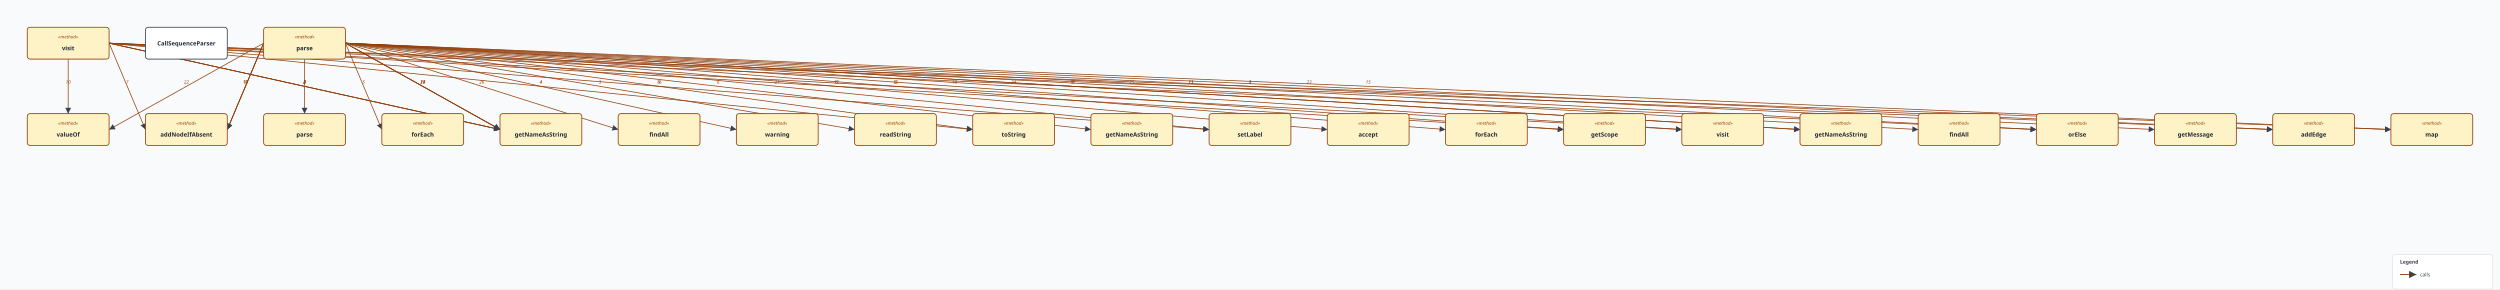
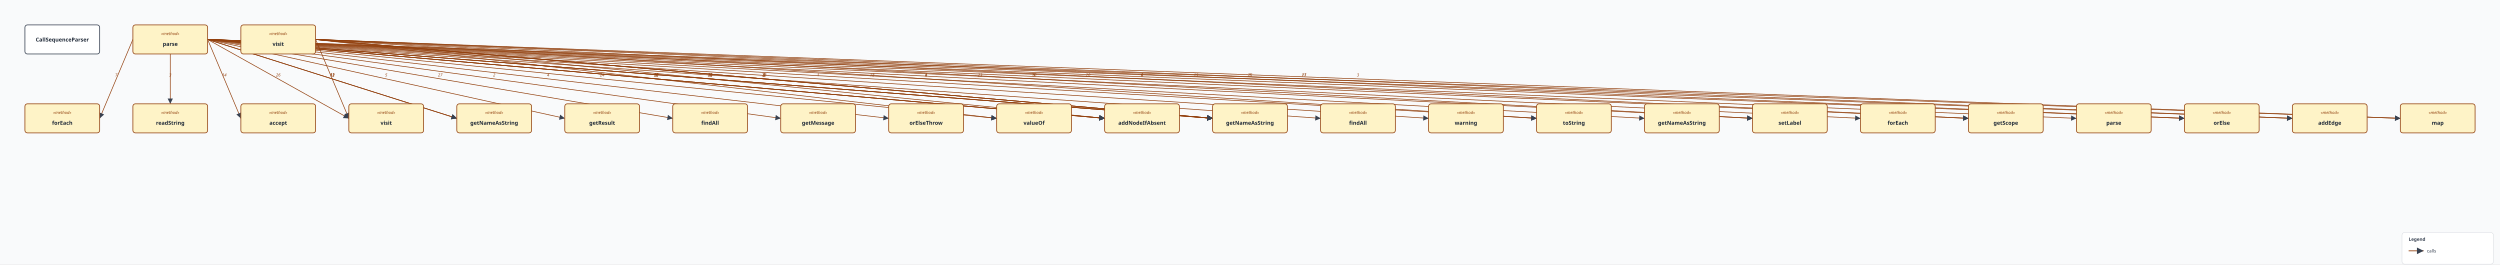
- <svg xmlns="http://www.w3.org/2000/svg" width="5500" height="636" viewBox="0 0 5500 636">
+ <svg xmlns="http://www.w3.org/2000/svg" width="6020" height="636" viewBox="0 0 6020 636">
  <defs>
    <style>
svg { font-family: sans-serif; }
</style>
    <marker id="hollowTriangle" markerWidth="12" markerHeight="12" refX="10" refY="5" orient="auto">
      <path d="M0,0 L10,5 L0,10 Z" fill="#ffffff" stroke="#374151" stroke-width="1" />
    </marker>
    <marker id="filledArrow" markerWidth="10" markerHeight="8" refX="8" refY="4" orient="auto">
      <path d="M0,0 L8,4 L0,8 Z" fill="#374151" />
    </marker>
    <marker id="openArrow" markerWidth="10" markerHeight="8" refX="8" refY="4" orient="auto">
      <path d="M0,0 L8,4 L0,8" fill="none" stroke="#6b7280" stroke-width="1.2" />
    </marker>
    <marker id="exceptionArrow" markerWidth="10" markerHeight="8" refX="8" refY="4" orient="auto">
      <path d="M0,0 L8,4 L0,8 Z" fill="#dc2626" />
    </marker>
  </defs>
-   <rect width="5500" height="636" fill="#f9fafb" />
-   <line x1="760.0" y1="95.0" x2="1620.0" y2="285.0" stroke="#92400e" stroke-width="1.6" marker-end="url(#filledArrow)" />
-   <text x="1190.0" y="184.0" text-anchor="middle" font-family="sans-serif" font-size="10" fill="#92400e" font-style="italic">1</text>
+   <rect width="6020" height="636" fill="#f9fafb" />
+   <line x1="500.0" y1="95.0" x2="3440.0" y2="285.0" stroke="#92400e" stroke-width="1.6" marker-end="url(#filledArrow)" />
+   <text x="1970.0" y="184.0" text-anchor="middle" font-family="sans-serif" font-size="10" fill="#92400e" font-style="italic">1</text>
+   <line x1="500.0" y1="95.0" x2="1880.0" y2="285.0" stroke="#92400e" stroke-width="1.6" marker-end="url(#filledArrow)" />
+   <text x="1190.0" y="184.0" text-anchor="middle" font-family="sans-serif" font-size="10" fill="#92400e" font-style="italic">2</text>
+   <line x1="410.0" y1="130.0" x2="410.0" y2="250.0" stroke="#92400e" stroke-width="1.6" marker-end="url(#filledArrow)" />
+   <text x="410.0" y="184.0" text-anchor="middle" font-family="sans-serif" font-size="10" fill="#92400e" font-style="italic">3</text>
+   <line x1="500.0" y1="95.0" x2="2140.0" y2="285.0" stroke="#92400e" stroke-width="1.6" marker-end="url(#filledArrow)" />
+   <text x="1320.0" y="184.0" text-anchor="middle" font-family="sans-serif" font-size="10" fill="#92400e" font-style="italic">4</text>
+   <line x1="500.0" y1="95.0" x2="1360.0" y2="285.0" stroke="#92400e" stroke-width="1.6" marker-end="url(#filledArrow)" />
+   <text x="930.0" y="184.0" text-anchor="middle" font-family="sans-serif" font-size="10" fill="#92400e" font-style="italic">5</text>
+   <line x1="500.0" y1="95.0" x2="5000.0" y2="285.0" stroke="#92400e" stroke-width="1.6" marker-end="url(#filledArrow)" />
+   <text x="2750.0" y="184.0" text-anchor="middle" font-family="sans-serif" font-size="10" fill="#92400e" font-style="italic">6</text>
+   <line x1="320.0" y1="95.0" x2="240.0" y2="285.0" stroke="#92400e" stroke-width="1.6" marker-end="url(#filledArrow)" />
+   <text x="280.0" y="184.0" text-anchor="middle" font-family="sans-serif" font-size="10" fill="#92400e" font-style="italic">7</text>
+   <line x1="500.0" y1="95.0" x2="3960.0" y2="285.0" stroke="#92400e" stroke-width="1.6" marker-end="url(#filledArrow)" />
+   <text x="2230.0" y="184.0" text-anchor="middle" font-family="sans-serif" font-size="10" fill="#92400e" font-style="italic">8</text>
+   <line x1="500.0" y1="95.0" x2="2660.0" y2="285.0" stroke="#92400e" stroke-width="1.6" marker-end="url(#filledArrow)" />
+   <text x="1580.0" y="184.0" text-anchor="middle" font-family="sans-serif" font-size="10" fill="#92400e" font-style="italic">9</text>
+   <line x1="500.0" y1="95.0" x2="4480.0" y2="285.0" stroke="#92400e" stroke-width="1.6" marker-end="url(#filledArrow)" />
+   <text x="2490.0" y="184.0" text-anchor="middle" font-family="sans-serif" font-size="10" fill="#92400e" font-style="italic">10</text>
+   <line x1="500.0" y1="95.0" x2="1100.0" y2="285.0" stroke="#92400e" stroke-width="1.6" marker-end="url(#filledArrow)" />
+   <text x="800.0" y="184.0" text-anchor="middle" font-family="sans-serif" font-size="10" fill="#92400e" font-style="italic">11</text>
+   <line x1="500.0" y1="95.0" x2="2660.0" y2="285.0" stroke="#92400e" stroke-width="1.6" marker-end="url(#filledArrow)" />
+   <text x="1580.0" y="184.0" text-anchor="middle" font-family="sans-serif" font-size="10" fill="#92400e" font-style="italic">12</text>
+   <line x1="500.0" y1="95.0" x2="1100.0" y2="285.0" stroke="#92400e" stroke-width="1.6" marker-end="url(#filledArrow)" />
+   <text x="800.0" y="184.0" text-anchor="middle" font-family="sans-serif" font-size="10" fill="#92400e" font-style="italic">13</text>
+   <line x1="500.0" y1="95.0" x2="580.0" y2="285.0" stroke="#92400e" stroke-width="1.6" marker-end="url(#filledArrow)" />
+   <text x="540.0" y="184.0" text-anchor="middle" font-family="sans-serif" font-size="10" fill="#92400e" font-style="italic">14</text>
+   <line x1="500.0" y1="95.0" x2="5260.0" y2="285.0" stroke="#92400e" stroke-width="1.6" marker-end="url(#filledArrow)" />
+   <text x="2880.0" y="184.0" text-anchor="middle" font-family="sans-serif" font-size="10" fill="#92400e" font-style="italic">15</text>
+   <line x1="500.0" y1="95.0" x2="2920.0" y2="285.0" stroke="#92400e" stroke-width="1.6" marker-end="url(#filledArrow)" />
+   <text x="1710.0" y="184.0" text-anchor="middle" font-family="sans-serif" font-size="10" fill="#92400e" font-style="italic">16</text>
+   <line x1="500.0" y1="95.0" x2="5780.0" y2="285.0" stroke="#92400e" stroke-width="1.6" marker-end="url(#filledArrow)" />
+   <text x="3140.0" y="184.0" text-anchor="middle" font-family="sans-serif" font-size="10" fill="#92400e" font-style="italic">17</text>
+   <line x1="500.0" y1="95.0" x2="3700.0" y2="285.0" stroke="#92400e" stroke-width="1.6" marker-end="url(#filledArrow)" />
+   <text x="2100.0" y="184.0" text-anchor="middle" font-family="sans-serif" font-size="10" fill="#92400e" font-style="italic">18</text>
+   <line x1="500.0" y1="95.0" x2="2920.0" y2="285.0" stroke="#92400e" stroke-width="1.6" marker-end="url(#filledArrow)" />
+   <text x="1710.0" y="184.0" text-anchor="middle" font-family="sans-serif" font-size="10" fill="#92400e" font-style="italic">19</text>
+   <line x1="500.0" y1="95.0" x2="4740.0" y2="285.0" stroke="#92400e" stroke-width="1.6" marker-end="url(#filledArrow)" />
+   <text x="2620.0" y="184.0" text-anchor="middle" font-family="sans-serif" font-size="10" fill="#92400e" font-style="italic">20</text>
+   <line x1="500.0" y1="95.0" x2="2660.0" y2="285.0" stroke="#92400e" stroke-width="1.6" marker-end="url(#filledArrow)" />
+   <text x="1580.0" y="184.0" text-anchor="middle" font-family="sans-serif" font-size="10" fill="#92400e" font-style="italic">21</text>
+   <line x1="500.0" y1="95.0" x2="2920.0" y2="285.0" stroke="#92400e" stroke-width="1.6" marker-end="url(#filledArrow)" />
+   <text x="1710.0" y="184.0" text-anchor="middle" font-family="sans-serif" font-size="10" fill="#92400e" font-style="italic">22</text>
+   <line x1="500.0" y1="95.0" x2="4220.0" y2="285.0" stroke="#92400e" stroke-width="1.6" marker-end="url(#filledArrow)" />
+   <text x="2360.0" y="184.0" text-anchor="middle" font-family="sans-serif" font-size="10" fill="#92400e" font-style="italic">23</text>
+   <line x1="500.0" y1="95.0" x2="2400.0" y2="285.0" stroke="#92400e" stroke-width="1.6" marker-end="url(#filledArrow)" />
+   <text x="1450.0" y="184.0" text-anchor="middle" font-family="sans-serif" font-size="10" fill="#92400e" font-style="italic">24</text>
+   <line x1="500.0" y1="95.0" x2="5520.0" y2="285.0" stroke="#92400e" stroke-width="1.6" marker-end="url(#filledArrow)" />
+   <text x="3010.0" y="184.0" text-anchor="middle" font-family="sans-serif" font-size="10" fill="#92400e" font-style="italic">25</text>
+   <line x1="500.0" y1="95.0" x2="840.0" y2="285.0" stroke="#92400e" stroke-width="1.6" marker-end="url(#filledArrow)" />
+   <text x="670.0" y="184.0" text-anchor="middle" font-family="sans-serif" font-size="10" fill="#92400e" font-style="italic">26</text>
+   <line x1="500.0" y1="95.0" x2="1620.0" y2="285.0" stroke="#92400e" stroke-width="1.6" marker-end="url(#filledArrow)" />
+   <text x="1060.0" y="184.0" text-anchor="middle" font-family="sans-serif" font-size="10" fill="#92400e" font-style="italic">27</text>
+   <line x1="500.0" y1="95.0" x2="3180.0" y2="285.0" stroke="#92400e" stroke-width="1.6" marker-end="url(#filledArrow)" />
+   <text x="1840.0" y="184.0" text-anchor="middle" font-family="sans-serif" font-size="10" fill="#92400e" font-style="italic">28</text>
+   <line x1="760.0" y1="95.0" x2="5260.0" y2="285.0" stroke="#92400e" stroke-width="1.6" marker-end="url(#filledArrow)" />
+   <text x="3010.0" y="184.0" text-anchor="middle" font-family="sans-serif" font-size="10" fill="#92400e" font-style="italic">1</text>
+   <line x1="760.0" y1="95.0" x2="2920.0" y2="285.0" stroke="#92400e" stroke-width="1.6" marker-end="url(#filledArrow)" />
+   <text x="1840.0" y="184.0" text-anchor="middle" font-family="sans-serif" font-size="10" fill="#92400e" font-style="italic">2</text>
+   <line x1="760.0" y1="95.0" x2="5780.0" y2="285.0" stroke="#92400e" stroke-width="1.6" marker-end="url(#filledArrow)" />
+   <text x="3270.0" y="184.0" text-anchor="middle" font-family="sans-serif" font-size="10" fill="#92400e" font-style="italic">3</text>
+   <line x1="760.0" y1="95.0" x2="3700.0" y2="285.0" stroke="#92400e" stroke-width="1.6" marker-end="url(#filledArrow)" />
+   <text x="2230.0" y="184.0" text-anchor="middle" font-family="sans-serif" font-size="10" fill="#92400e" font-style="italic">4</text>
+   <line x1="760.0" y1="95.0" x2="2920.0" y2="285.0" stroke="#92400e" stroke-width="1.6" marker-end="url(#filledArrow)" />
+   <text x="1840.0" y="184.0" text-anchor="middle" font-family="sans-serif" font-size="10" fill="#92400e" font-style="italic">5</text>
  <line x1="760.0" y1="95.0" x2="4740.0" y2="285.0" stroke="#92400e" stroke-width="1.6" marker-end="url(#filledArrow)" />
-   <text x="2750.0" y="184.0" text-anchor="middle" font-family="sans-serif" font-size="10" fill="#92400e" font-style="italic">2</text>
-   <line x1="760.0" y1="95.0" x2="1880.0" y2="285.0" stroke="#92400e" stroke-width="1.6" marker-end="url(#filledArrow)" />
-   <text x="1320.0" y="184.0" text-anchor="middle" font-family="sans-serif" font-size="10" fill="#92400e" font-style="italic">3</text>
-   <line x1="670.0" y1="130.0" x2="670.0" y2="250.0" stroke="#92400e" stroke-width="1.6" marker-end="url(#filledArrow)" />
-   <text x="670.0" y="184.0" text-anchor="middle" font-family="sans-serif" font-size="10" fill="#92400e" font-style="italic">4</text>
+   <text x="2750.0" y="184.0" text-anchor="middle" font-family="sans-serif" font-size="10" fill="#92400e" font-style="italic">6</text>
+   <line x1="760.0" y1="95.0" x2="2660.0" y2="285.0" stroke="#92400e" stroke-width="1.6" marker-end="url(#filledArrow)" />
+   <text x="1710.0" y="184.0" text-anchor="middle" font-family="sans-serif" font-size="10" fill="#92400e" font-style="italic">7</text>
+   <line x1="760.0" y1="95.0" x2="2920.0" y2="285.0" stroke="#92400e" stroke-width="1.6" marker-end="url(#filledArrow)" />
+   <text x="1840.0" y="184.0" text-anchor="middle" font-family="sans-serif" font-size="10" fill="#92400e" font-style="italic">8</text>
+   <line x1="760.0" y1="95.0" x2="4220.0" y2="285.0" stroke="#92400e" stroke-width="1.6" marker-end="url(#filledArrow)" />
+   <text x="2490.0" y="184.0" text-anchor="middle" font-family="sans-serif" font-size="10" fill="#92400e" font-style="italic">9</text>
+   <line x1="760.0" y1="95.0" x2="2400.0" y2="285.0" stroke="#92400e" stroke-width="1.6" marker-end="url(#filledArrow)" />
+   <text x="1580.0" y="184.0" text-anchor="middle" font-family="sans-serif" font-size="10" fill="#92400e" font-style="italic">10</text>
+   <line x1="760.0" y1="95.0" x2="5520.0" y2="285.0" stroke="#92400e" stroke-width="1.6" marker-end="url(#filledArrow)" />
+   <text x="3140.0" y="184.0" text-anchor="middle" font-family="sans-serif" font-size="10" fill="#92400e" font-style="italic">11</text>
  <line x1="760.0" y1="95.0" x2="840.0" y2="285.0" stroke="#92400e" stroke-width="1.6" marker-end="url(#filledArrow)" />
-   <text x="800.0" y="184.0" text-anchor="middle" font-family="sans-serif" font-size="10" fill="#92400e" font-style="italic">5</text>
-   <line x1="760.0" y1="95.0" x2="2400.0" y2="285.0" stroke="#92400e" stroke-width="1.6" marker-end="url(#filledArrow)" />
-   <text x="1580.0" y="184.0" text-anchor="middle" font-family="sans-serif" font-size="10" fill="#92400e" font-style="italic">6</text>
-   <line x1="580.0" y1="95.0" x2="500.0" y2="285.0" stroke="#92400e" stroke-width="1.6" marker-end="url(#filledArrow)" />
-   <text x="540.0" y="184.0" text-anchor="middle" font-family="sans-serif" font-size="10" fill="#92400e" font-style="italic">7</text>
-   <line x1="760.0" y1="95.0" x2="3180.0" y2="285.0" stroke="#92400e" stroke-width="1.6" marker-end="url(#filledArrow)" />
-   <text x="1970.0" y="184.0" text-anchor="middle" font-family="sans-serif" font-size="10" fill="#92400e" font-style="italic">8</text>
-   <line x1="760.0" y1="95.0" x2="3960.0" y2="285.0" stroke="#92400e" stroke-width="1.6" marker-end="url(#filledArrow)" />
-   <text x="2360.0" y="184.0" text-anchor="middle" font-family="sans-serif" font-size="10" fill="#92400e" font-style="italic">9</text>
-   <line x1="580.0" y1="95.0" x2="500.0" y2="285.0" stroke="#92400e" stroke-width="1.6" marker-end="url(#filledArrow)" />
-   <text x="540.0" y="184.0" text-anchor="middle" font-family="sans-serif" font-size="10" fill="#92400e" font-style="italic">10</text>
-   <line x1="760.0" y1="95.0" x2="3960.0" y2="285.0" stroke="#92400e" stroke-width="1.6" marker-end="url(#filledArrow)" />
-   <text x="2360.0" y="184.0" text-anchor="middle" font-family="sans-serif" font-size="10" fill="#92400e" font-style="italic">11</text>
-   <line x1="760.0" y1="95.0" x2="2920.0" y2="285.0" stroke="#92400e" stroke-width="1.6" marker-end="url(#filledArrow)" />
-   <text x="1840.0" y="184.0" text-anchor="middle" font-family="sans-serif" font-size="10" fill="#92400e" font-style="italic">12</text>
-   <line x1="760.0" y1="95.0" x2="4480.0" y2="285.0" stroke="#92400e" stroke-width="1.6" marker-end="url(#filledArrow)" />
-   <text x="2620.0" y="184.0" text-anchor="middle" font-family="sans-serif" font-size="10" fill="#92400e" font-style="italic">13</text>
-   <line x1="760.0" y1="95.0" x2="1100.0" y2="285.0" stroke="#92400e" stroke-width="1.6" marker-end="url(#filledArrow)" />
-   <text x="930.0" y="184.0" text-anchor="middle" font-family="sans-serif" font-size="10" fill="#92400e" font-style="italic">14</text>
-   <line x1="760.0" y1="95.0" x2="5260.0" y2="285.0" stroke="#92400e" stroke-width="1.6" marker-end="url(#filledArrow)" />
-   <text x="3010.0" y="184.0" text-anchor="middle" font-family="sans-serif" font-size="10" fill="#92400e" font-style="italic">15</text>
-   <line x1="760.0" y1="95.0" x2="2140.0" y2="285.0" stroke="#92400e" stroke-width="1.6" marker-end="url(#filledArrow)" />
-   <text x="1450.0" y="184.0" text-anchor="middle" font-family="sans-serif" font-size="10" fill="#92400e" font-style="italic">16</text>
-   <line x1="760.0" y1="95.0" x2="1100.0" y2="285.0" stroke="#92400e" stroke-width="1.6" marker-end="url(#filledArrow)" />
-   <text x="930.0" y="184.0" text-anchor="middle" font-family="sans-serif" font-size="10" fill="#92400e" font-style="italic">17</text>
-   <line x1="760.0" y1="95.0" x2="3440.0" y2="285.0" stroke="#92400e" stroke-width="1.6" marker-end="url(#filledArrow)" />
-   <text x="2100.0" y="184.0" text-anchor="middle" font-family="sans-serif" font-size="10" fill="#92400e" font-style="italic">18</text>
-   <line x1="580.0" y1="95.0" x2="500.0" y2="285.0" stroke="#92400e" stroke-width="1.6" marker-end="url(#filledArrow)" />
-   <text x="540.0" y="184.0" text-anchor="middle" font-family="sans-serif" font-size="10" fill="#92400e" font-style="italic">19</text>
-   <line x1="760.0" y1="95.0" x2="1100.0" y2="285.0" stroke="#92400e" stroke-width="1.6" marker-end="url(#filledArrow)" />
-   <text x="930.0" y="184.0" text-anchor="middle" font-family="sans-serif" font-size="10" fill="#92400e" font-style="italic">20</text>
-   <line x1="760.0" y1="95.0" x2="2660.0" y2="285.0" stroke="#92400e" stroke-width="1.6" marker-end="url(#filledArrow)" />
-   <text x="1710.0" y="184.0" text-anchor="middle" font-family="sans-serif" font-size="10" fill="#92400e" font-style="italic">21</text>
-   <line x1="580.0" y1="95.0" x2="240.0" y2="285.0" stroke="#92400e" stroke-width="1.6" marker-end="url(#filledArrow)" />
-   <text x="410.0" y="184.0" text-anchor="middle" font-family="sans-serif" font-size="10" fill="#92400e" font-style="italic">22</text>
-   <line x1="760.0" y1="95.0" x2="5000.0" y2="285.0" stroke="#92400e" stroke-width="1.6" marker-end="url(#filledArrow)" />
-   <text x="2880.0" y="184.0" text-anchor="middle" font-family="sans-serif" font-size="10" fill="#92400e" font-style="italic">23</text>
-   <line x1="760.0" y1="95.0" x2="3700.0" y2="285.0" stroke="#92400e" stroke-width="1.6" marker-end="url(#filledArrow)" />
-   <text x="2230.0" y="184.0" text-anchor="middle" font-family="sans-serif" font-size="10" fill="#92400e" font-style="italic">24</text>
-   <line x1="760.0" y1="95.0" x2="4220.0" y2="285.0" stroke="#92400e" stroke-width="1.6" marker-end="url(#filledArrow)" />
-   <text x="2490.0" y="184.0" text-anchor="middle" font-family="sans-serif" font-size="10" fill="#92400e" font-style="italic">25</text>
-   <line x1="760.0" y1="95.0" x2="1360.0" y2="285.0" stroke="#92400e" stroke-width="1.6" marker-end="url(#filledArrow)" />
-   <text x="1060.0" y="184.0" text-anchor="middle" font-family="sans-serif" font-size="10" fill="#92400e" font-style="italic">26</text>
-   <line x1="240.0" y1="95.0" x2="4480.0" y2="285.0" stroke="#92400e" stroke-width="1.6" marker-end="url(#filledArrow)" />
-   <text x="2360.0" y="184.0" text-anchor="middle" font-family="sans-serif" font-size="10" fill="#92400e" font-style="italic">1</text>
-   <line x1="240.0" y1="95.0" x2="1100.0" y2="285.0" stroke="#92400e" stroke-width="1.6" marker-end="url(#filledArrow)" />
-   <text x="670.0" y="184.0" text-anchor="middle" font-family="sans-serif" font-size="10" fill="#92400e" font-style="italic">2</text>
-   <line x1="240.0" y1="95.0" x2="5260.0" y2="285.0" stroke="#92400e" stroke-width="1.6" marker-end="url(#filledArrow)" />
-   <text x="2750.0" y="184.0" text-anchor="middle" font-family="sans-serif" font-size="10" fill="#92400e" font-style="italic">3</text>
-   <line x1="240.0" y1="95.0" x2="2140.0" y2="285.0" stroke="#92400e" stroke-width="1.6" marker-end="url(#filledArrow)" />
-   <text x="1190.0" y="184.0" text-anchor="middle" font-family="sans-serif" font-size="10" fill="#92400e" font-style="italic">4</text>
-   <line x1="240.0" y1="95.0" x2="1100.0" y2="285.0" stroke="#92400e" stroke-width="1.6" marker-end="url(#filledArrow)" />
-   <text x="670.0" y="184.0" text-anchor="middle" font-family="sans-serif" font-size="10" fill="#92400e" font-style="italic">5</text>
-   <line x1="240.0" y1="95.0" x2="3440.0" y2="285.0" stroke="#92400e" stroke-width="1.6" marker-end="url(#filledArrow)" />
-   <text x="1840.0" y="184.0" text-anchor="middle" font-family="sans-serif" font-size="10" fill="#92400e" font-style="italic">6</text>
-   <line x1="240.0" y1="95.0" x2="320.0" y2="285.0" stroke="#92400e" stroke-width="1.6" marker-end="url(#filledArrow)" />
-   <text x="280.0" y="184.0" text-anchor="middle" font-family="sans-serif" font-size="10" fill="#92400e" font-style="italic">7</text>
-   <line x1="240.0" y1="95.0" x2="1100.0" y2="285.0" stroke="#92400e" stroke-width="1.6" marker-end="url(#filledArrow)" />
-   <text x="670.0" y="184.0" text-anchor="middle" font-family="sans-serif" font-size="10" fill="#92400e" font-style="italic">8</text>
-   <line x1="240.0" y1="95.0" x2="2660.0" y2="285.0" stroke="#92400e" stroke-width="1.6" marker-end="url(#filledArrow)" />
-   <text x="1450.0" y="184.0" text-anchor="middle" font-family="sans-serif" font-size="10" fill="#92400e" font-style="italic">9</text>
-   <line x1="150.0" y1="130.0" x2="150.0" y2="250.0" stroke="#92400e" stroke-width="1.6" marker-end="url(#filledArrow)" />
-   <text x="150.0" y="184.0" text-anchor="middle" font-family="sans-serif" font-size="10" fill="#92400e" font-style="italic">10</text>
-   <line x1="240.0" y1="95.0" x2="5000.0" y2="285.0" stroke="#92400e" stroke-width="1.6" marker-end="url(#filledArrow)" />
-   <text x="2620.0" y="184.0" text-anchor="middle" font-family="sans-serif" font-size="10" fill="#92400e" font-style="italic">11</text>
-   <line x1="240.0" y1="95.0" x2="3700.0" y2="285.0" stroke="#92400e" stroke-width="1.6" marker-end="url(#filledArrow)" />
-   <text x="1970.0" y="184.0" text-anchor="middle" font-family="sans-serif" font-size="10" fill="#92400e" font-style="italic">12</text>
+   <text x="800.0" y="184.0" text-anchor="middle" font-family="sans-serif" font-size="10" fill="#92400e" font-style="italic">12</text>
  <g id="CallSequenceParser">
-     <rect x="320.0" y="60.0" width="180.0" height="70.0" rx="6" fill="#ffffff" stroke="#374151" stroke-width="1.8" />
-     <text x="410.0" y="95.0" text-anchor="middle" dominant-baseline="central" font-family="sans-serif" font-size="13" font-weight="bold" fill="#1f2937">CallSequenceParser</text>
+     <rect x="60.0" y="60.0" width="180.0" height="70.0" rx="6" fill="#ffffff" stroke="#374151" stroke-width="1.8" />
+     <text x="150.0" y="95.0" text-anchor="middle" dominant-baseline="central" font-family="sans-serif" font-size="13" font-weight="bold" fill="#1f2937">CallSequenceParser</text>
  </g>
  <g id="CallSequenceParser.parse">
-     <rect x="580.0" y="60.0" width="180.0" height="70.0" rx="6" fill="#fef3c7" stroke="#92400e" stroke-width="1.8" />
-     <text x="670.0" y="84.5" text-anchor="middle" font-family="sans-serif" font-size="10" fill="#92400e" font-style="italic">«method»</text>
-     <text x="670.0" y="105.5" text-anchor="middle" dominant-baseline="central" font-family="sans-serif" font-size="13" font-weight="bold" fill="#1f2937">parse</text>
+     <rect x="320.0" y="60.0" width="180.0" height="70.0" rx="6" fill="#fef3c7" stroke="#92400e" stroke-width="1.8" />
+     <text x="410.0" y="84.5" text-anchor="middle" font-family="sans-serif" font-size="10" fill="#92400e" font-style="italic">«method»</text>
+     <text x="410.0" y="105.5" text-anchor="middle" dominant-baseline="central" font-family="sans-serif" font-size="13" font-weight="bold" fill="#1f2937">parse</text>
  </g>
  <g id="log.warning">
-     <rect x="1620.0" y="250.0" width="180.0" height="70.0" rx="6" fill="#fef3c7" stroke="#92400e" stroke-width="1.8" />
-     <text x="1710.0" y="274.5" text-anchor="middle" font-family="sans-serif" font-size="10" fill="#92400e" font-style="italic">«method»</text>
-     <text x="1710.0" y="295.5" text-anchor="middle" dominant-baseline="central" font-family="sans-serif" font-size="13" font-weight="bold" fill="#1f2937">warning</text>
+     <rect x="3440.0" y="250.0" width="180.0" height="70.0" rx="6" fill="#fef3c7" stroke="#92400e" stroke-width="1.8" />
+     <text x="3530.0" y="274.5" text-anchor="middle" font-family="sans-serif" font-size="10" fill="#92400e" font-style="italic">«method»</text>
+     <text x="3530.0" y="295.5" text-anchor="middle" dominant-baseline="central" font-family="sans-serif" font-size="13" font-weight="bold" fill="#1f2937">warning</text>
  </g>
  <g id="e.getMessage">
-     <rect x="4740.0" y="250.0" width="180.0" height="70.0" rx="6" fill="#fef3c7" stroke="#92400e" stroke-width="1.8" />
-     <text x="4830.0" y="274.5" text-anchor="middle" font-family="sans-serif" font-size="10" fill="#92400e" font-style="italic">«method»</text>
-     <text x="4830.0" y="295.5" text-anchor="middle" dominant-baseline="central" font-family="sans-serif" font-size="13" font-weight="bold" fill="#1f2937">getMessage</text>
-   </g>
-   <g id="Files.readString">
    <rect x="1880.0" y="250.0" width="180.0" height="70.0" rx="6" fill="#fef3c7" stroke="#92400e" stroke-width="1.8" />
    <text x="1970.0" y="274.5" text-anchor="middle" font-family="sans-serif" font-size="10" fill="#92400e" font-style="italic">«method»</text>
-     <text x="1970.0" y="295.5" text-anchor="middle" dominant-baseline="central" font-family="sans-serif" font-size="13" font-weight="bold" fill="#1f2937">readString</text>
-   </g>
-   <g id="StaticJavaParser.parse">
-     <rect x="580.0" y="250.0" width="180.0" height="70.0" rx="6" fill="#fef3c7" stroke="#92400e" stroke-width="1.8" />
-     <text x="670.0" y="274.5" text-anchor="middle" font-family="sans-serif" font-size="10" fill="#92400e" font-style="italic">«method»</text>
-     <text x="670.0" y="295.5" text-anchor="middle" dominant-baseline="central" font-family="sans-serif" font-size="13" font-weight="bold" fill="#1f2937">parse</text>
-   </g>
-   <g id="cu.findAll(ClassOrInterfaceDeclaration.class).forEach">
-     <rect x="840.0" y="250.0" width="180.0" height="70.0" rx="6" fill="#fef3c7" stroke="#92400e" stroke-width="1.8" />
-     <text x="930.0" y="274.5" text-anchor="middle" font-family="sans-serif" font-size="10" fill="#92400e" font-style="italic">«method»</text>
-     <text x="930.0" y="295.5" text-anchor="middle" dominant-baseline="central" font-family="sans-serif" font-size="13" font-weight="bold" fill="#1f2937">forEach</text>
-   </g>
-   <g id="classDecl.getNameAsString">
-     <rect x="2400.0" y="250.0" width="180.0" height="70.0" rx="6" fill="#fef3c7" stroke="#92400e" stroke-width="1.8" />
-     <text x="2490.0" y="274.5" text-anchor="middle" font-family="sans-serif" font-size="10" fill="#92400e" font-style="italic">«method»</text>
-     <text x="2490.0" y="295.5" text-anchor="middle" dominant-baseline="central" font-family="sans-serif" font-size="13" font-weight="bold" fill="#1f2937">getNameAsString</text>
-   </g>
-   <g id="graph.addNodeIfAbsent">
+     <text x="1970.0" y="295.5" text-anchor="middle" dominant-baseline="central" font-family="sans-serif" font-size="13" font-weight="bold" fill="#1f2937">getMessage</text>
+   </g>
+   <g id="Files.readString">
    <rect x="320.0" y="250.0" width="180.0" height="70.0" rx="6" fill="#fef3c7" stroke="#92400e" stroke-width="1.8" />
    <text x="410.0" y="274.5" text-anchor="middle" font-family="sans-serif" font-size="10" fill="#92400e" font-style="italic">«method»</text>
-     <text x="410.0" y="295.5" text-anchor="middle" dominant-baseline="central" font-family="sans-serif" font-size="13" font-weight="bold" fill="#1f2937">addNodeIfAbsent</text>
-   </g>
-   <g id="classDecl.findAll(MethodDeclaration.class).forEach">
-     <rect x="3180.0" y="250.0" width="180.0" height="70.0" rx="6" fill="#fef3c7" stroke="#92400e" stroke-width="1.8" />
-     <text x="3270.0" y="274.5" text-anchor="middle" font-family="sans-serif" font-size="10" fill="#92400e" font-style="italic">«method»</text>
-     <text x="3270.0" y="295.5" text-anchor="middle" dominant-baseline="central" font-family="sans-serif" font-size="13" font-weight="bold" fill="#1f2937">forEach</text>
-   </g>
-   <g id="method.getNameAsString">
+     <text x="410.0" y="295.5" text-anchor="middle" dominant-baseline="central" font-family="sans-serif" font-size="13" font-weight="bold" fill="#1f2937">readString</text>
+   </g>
+   <g id="PARSER.parse(source).getResult().orElseThrow">
+     <rect x="2140.0" y="250.0" width="180.0" height="70.0" rx="6" fill="#fef3c7" stroke="#92400e" stroke-width="1.8" />
+     <text x="2230.0" y="274.5" text-anchor="middle" font-family="sans-serif" font-size="10" fill="#92400e" font-style="italic">«method»</text>
+     <text x="2230.0" y="295.5" text-anchor="middle" dominant-baseline="central" font-family="sans-serif" font-size="13" font-weight="bold" fill="#1f2937">orElseThrow</text>
+   </g>
+   <g id="PARSER.parse(source).getResult">
+     <rect x="1360.0" y="250.0" width="180.0" height="70.0" rx="6" fill="#fef3c7" stroke="#92400e" stroke-width="1.8" />
+     <text x="1450.0" y="274.5" text-anchor="middle" font-family="sans-serif" font-size="10" fill="#92400e" font-style="italic">«method»</text>
+     <text x="1450.0" y="295.5" text-anchor="middle" dominant-baseline="central" font-family="sans-serif" font-size="13" font-weight="bold" fill="#1f2937">getResult</text>
+   </g>
+   <g id="PARSER.parse">
+     <rect x="5000.0" y="250.0" width="180.0" height="70.0" rx="6" fill="#fef3c7" stroke="#92400e" stroke-width="1.8" />
+     <text x="5090.0" y="274.5" text-anchor="middle" font-family="sans-serif" font-size="10" fill="#92400e" font-style="italic">«method»</text>
+     <text x="5090.0" y="295.5" text-anchor="middle" dominant-baseline="central" font-family="sans-serif" font-size="13" font-weight="bold" fill="#1f2937">parse</text>
+   </g>
+   <g id="cu.findAll(ClassOrInterfaceDeclaration.class).forEach">
+     <rect x="60.0" y="250.0" width="180.0" height="70.0" rx="6" fill="#fef3c7" stroke="#92400e" stroke-width="1.8" />
+     <text x="150.0" y="274.5" text-anchor="middle" font-family="sans-serif" font-size="10" fill="#92400e" font-style="italic">«method»</text>
+     <text x="150.0" y="295.5" text-anchor="middle" dominant-baseline="central" font-family="sans-serif" font-size="13" font-weight="bold" fill="#1f2937">forEach</text>
+   </g>
+   <g id="classDecl.getNameAsString">
    <rect x="3960.0" y="250.0" width="180.0" height="70.0" rx="6" fill="#fef3c7" stroke="#92400e" stroke-width="1.8" />
    <text x="4050.0" y="274.5" text-anchor="middle" font-family="sans-serif" font-size="10" fill="#92400e" font-style="italic">«method»</text>
    <text x="4050.0" y="295.5" text-anchor="middle" dominant-baseline="central" font-family="sans-serif" font-size="13" font-weight="bold" fill="#1f2937">getNameAsString</text>
  </g>
-   <g id="method.accept">
-     <rect x="2920.0" y="250.0" width="180.0" height="70.0" rx="6" fill="#fef3c7" stroke="#92400e" stroke-width="1.8" />
-     <text x="3010.0" y="274.5" text-anchor="middle" font-family="sans-serif" font-size="10" fill="#92400e" font-style="italic">«method»</text>
-     <text x="3010.0" y="295.5" text-anchor="middle" dominant-baseline="central" font-family="sans-serif" font-size="13" font-weight="bold" fill="#1f2937">accept</text>
-   </g>
-   <g id="call.getScope().map(s -&gt; s.toString() + &quot;.&quot; + call.getNameAsString()).orElse">
+   <g id="graph.addNodeIfAbsent">
+     <rect x="2660.0" y="250.0" width="180.0" height="70.0" rx="6" fill="#fef3c7" stroke="#92400e" stroke-width="1.8" />
+     <text x="2750.0" y="274.5" text-anchor="middle" font-family="sans-serif" font-size="10" fill="#92400e" font-style="italic">«method»</text>
+     <text x="2750.0" y="295.5" text-anchor="middle" dominant-baseline="central" font-family="sans-serif" font-size="13" font-weight="bold" fill="#1f2937">addNodeIfAbsent</text>
+   </g>
+   <g id="classDecl.findAll(MethodDeclaration.class).forEach">
    <rect x="4480.0" y="250.0" width="180.0" height="70.0" rx="6" fill="#fef3c7" stroke="#92400e" stroke-width="1.8" />
    <text x="4570.0" y="274.5" text-anchor="middle" font-family="sans-serif" font-size="10" fill="#92400e" font-style="italic">«method»</text>
-     <text x="4570.0" y="295.5" text-anchor="middle" dominant-baseline="central" font-family="sans-serif" font-size="13" font-weight="bold" fill="#1f2937">orElse</text>
-   </g>
-   <g id="call.getNameAsString">
+     <text x="4570.0" y="295.5" text-anchor="middle" dominant-baseline="central" font-family="sans-serif" font-size="13" font-weight="bold" fill="#1f2937">forEach</text>
+   </g>
+   <g id="method.getNameAsString">
    <rect x="1100.0" y="250.0" width="180.0" height="70.0" rx="6" fill="#fef3c7" stroke="#92400e" stroke-width="1.8" />
    <text x="1190.0" y="274.5" text-anchor="middle" font-family="sans-serif" font-size="10" fill="#92400e" font-style="italic">«method»</text>
    <text x="1190.0" y="295.5" text-anchor="middle" dominant-baseline="central" font-family="sans-serif" font-size="13" font-weight="bold" fill="#1f2937">getNameAsString</text>
  </g>
-   <g id="call.getScope().map">
+   <g id="method.accept">
+     <rect x="580.0" y="250.0" width="180.0" height="70.0" rx="6" fill="#fef3c7" stroke="#92400e" stroke-width="1.8" />
+     <text x="670.0" y="274.5" text-anchor="middle" font-family="sans-serif" font-size="10" fill="#92400e" font-style="italic">«method»</text>
+     <text x="670.0" y="295.5" text-anchor="middle" dominant-baseline="central" font-family="sans-serif" font-size="13" font-weight="bold" fill="#1f2937">accept</text>
+   </g>
+   <g id="call.getScope().map(s -&gt; s.toString() + &quot;.&quot; + call.getNameAsString()).orElse">
    <rect x="5260.0" y="250.0" width="180.0" height="70.0" rx="6" fill="#fef3c7" stroke="#92400e" stroke-width="1.8" />
    <text x="5350.0" y="274.5" text-anchor="middle" font-family="sans-serif" font-size="10" fill="#92400e" font-style="italic">«method»</text>
-     <text x="5350.0" y="295.5" text-anchor="middle" dominant-baseline="central" font-family="sans-serif" font-size="13" font-weight="bold" fill="#1f2937">map</text>
+     <text x="5350.0" y="295.5" text-anchor="middle" dominant-baseline="central" font-family="sans-serif" font-size="13" font-weight="bold" fill="#1f2937">orElse</text>
+   </g>
+   <g id="call.getNameAsString">
+     <rect x="2920.0" y="250.0" width="180.0" height="70.0" rx="6" fill="#fef3c7" stroke="#92400e" stroke-width="1.8" />
+     <text x="3010.0" y="274.5" text-anchor="middle" font-family="sans-serif" font-size="10" fill="#92400e" font-style="italic">«method»</text>
+     <text x="3010.0" y="295.5" text-anchor="middle" dominant-baseline="central" font-family="sans-serif" font-size="13" font-weight="bold" fill="#1f2937">getNameAsString</text>
+   </g>
+   <g id="call.getScope().map">
+     <rect x="5780.0" y="250.0" width="180.0" height="70.0" rx="6" fill="#fef3c7" stroke="#92400e" stroke-width="1.8" />
+     <text x="5870.0" y="274.5" text-anchor="middle" font-family="sans-serif" font-size="10" fill="#92400e" font-style="italic">«method»</text>
+     <text x="5870.0" y="295.5" text-anchor="middle" dominant-baseline="central" font-family="sans-serif" font-size="13" font-weight="bold" fill="#1f2937">map</text>
  </g>
  <g id="s.toString">
-     <rect x="2140.0" y="250.0" width="180.0" height="70.0" rx="6" fill="#fef3c7" stroke="#92400e" stroke-width="1.8" />
-     <text x="2230.0" y="274.5" text-anchor="middle" font-family="sans-serif" font-size="10" fill="#92400e" font-style="italic">«method»</text>
-     <text x="2230.0" y="295.5" text-anchor="middle" dominant-baseline="central" font-family="sans-serif" font-size="13" font-weight="bold" fill="#1f2937">toString</text>
-   </g>
-   <g id="call.getScope">
-     <rect x="3440.0" y="250.0" width="180.0" height="70.0" rx="6" fill="#fef3c7" stroke="#92400e" stroke-width="1.8" />
-     <text x="3530.0" y="274.5" text-anchor="middle" font-family="sans-serif" font-size="10" fill="#92400e" font-style="italic">«method»</text>
-     <text x="3530.0" y="295.5" text-anchor="middle" dominant-baseline="central" font-family="sans-serif" font-size="13" font-weight="bold" fill="#1f2937">getScope</text>
-   </g>
-   <g id="edge.setLabel">
-     <rect x="2660.0" y="250.0" width="180.0" height="70.0" rx="6" fill="#fef3c7" stroke="#92400e" stroke-width="1.8" />
-     <text x="2750.0" y="274.5" text-anchor="middle" font-family="sans-serif" font-size="10" fill="#92400e" font-style="italic">«method»</text>
-     <text x="2750.0" y="295.5" text-anchor="middle" dominant-baseline="central" font-family="sans-serif" font-size="13" font-weight="bold" fill="#1f2937">setLabel</text>
-   </g>
-   <g id="String.valueOf">
-     <rect x="60.0" y="250.0" width="180.0" height="70.0" rx="6" fill="#fef3c7" stroke="#92400e" stroke-width="1.8" />
-     <text x="150.0" y="274.5" text-anchor="middle" font-family="sans-serif" font-size="10" fill="#92400e" font-style="italic">«method»</text>
-     <text x="150.0" y="295.5" text-anchor="middle" dominant-baseline="central" font-family="sans-serif" font-size="13" font-weight="bold" fill="#1f2937">valueOf</text>
-   </g>
-   <g id="graph.addEdge">
-     <rect x="5000.0" y="250.0" width="180.0" height="70.0" rx="6" fill="#fef3c7" stroke="#92400e" stroke-width="1.8" />
-     <text x="5090.0" y="274.5" text-anchor="middle" font-family="sans-serif" font-size="10" fill="#92400e" font-style="italic">«method»</text>
-     <text x="5090.0" y="295.5" text-anchor="middle" dominant-baseline="central" font-family="sans-serif" font-size="13" font-weight="bold" fill="#1f2937">addEdge</text>
-   </g>
-   <g id="super.visit">
    <rect x="3700.0" y="250.0" width="180.0" height="70.0" rx="6" fill="#fef3c7" stroke="#92400e" stroke-width="1.8" />
    <text x="3790.0" y="274.5" text-anchor="middle" font-family="sans-serif" font-size="10" fill="#92400e" font-style="italic">«method»</text>
-     <text x="3790.0" y="295.5" text-anchor="middle" dominant-baseline="central" font-family="sans-serif" font-size="13" font-weight="bold" fill="#1f2937">visit</text>
-   </g>
-   <g id="classDecl.findAll">
+     <text x="3790.0" y="295.5" text-anchor="middle" dominant-baseline="central" font-family="sans-serif" font-size="13" font-weight="bold" fill="#1f2937">toString</text>
+   </g>
+   <g id="call.getScope">
+     <rect x="4740.0" y="250.0" width="180.0" height="70.0" rx="6" fill="#fef3c7" stroke="#92400e" stroke-width="1.8" />
+     <text x="4830.0" y="274.5" text-anchor="middle" font-family="sans-serif" font-size="10" fill="#92400e" font-style="italic">«method»</text>
+     <text x="4830.0" y="295.5" text-anchor="middle" dominant-baseline="central" font-family="sans-serif" font-size="13" font-weight="bold" fill="#1f2937">getScope</text>
+   </g>
+   <g id="edge.setLabel">
    <rect x="4220.0" y="250.0" width="180.0" height="70.0" rx="6" fill="#fef3c7" stroke="#92400e" stroke-width="1.8" />
    <text x="4310.0" y="274.5" text-anchor="middle" font-family="sans-serif" font-size="10" fill="#92400e" font-style="italic">«method»</text>
-     <text x="4310.0" y="295.5" text-anchor="middle" dominant-baseline="central" font-family="sans-serif" font-size="13" font-weight="bold" fill="#1f2937">findAll</text>
+     <text x="4310.0" y="295.5" text-anchor="middle" dominant-baseline="central" font-family="sans-serif" font-size="13" font-weight="bold" fill="#1f2937">setLabel</text>
+   </g>
+   <g id="String.valueOf">
+     <rect x="2400.0" y="250.0" width="180.0" height="70.0" rx="6" fill="#fef3c7" stroke="#92400e" stroke-width="1.8" />
+     <text x="2490.0" y="274.5" text-anchor="middle" font-family="sans-serif" font-size="10" fill="#92400e" font-style="italic">«method»</text>
+     <text x="2490.0" y="295.5" text-anchor="middle" dominant-baseline="central" font-family="sans-serif" font-size="13" font-weight="bold" fill="#1f2937">valueOf</text>
+   </g>
+   <g id="graph.addEdge">
+     <rect x="5520.0" y="250.0" width="180.0" height="70.0" rx="6" fill="#fef3c7" stroke="#92400e" stroke-width="1.8" />
+     <text x="5610.0" y="274.5" text-anchor="middle" font-family="sans-serif" font-size="10" fill="#92400e" font-style="italic">«method»</text>
+     <text x="5610.0" y="295.5" text-anchor="middle" dominant-baseline="central" font-family="sans-serif" font-size="13" font-weight="bold" fill="#1f2937">addEdge</text>
+   </g>
+   <g id="super.visit">
+     <rect x="840.0" y="250.0" width="180.0" height="70.0" rx="6" fill="#fef3c7" stroke="#92400e" stroke-width="1.8" />
+     <text x="930.0" y="274.5" text-anchor="middle" font-family="sans-serif" font-size="10" fill="#92400e" font-style="italic">«method»</text>
+     <text x="930.0" y="295.5" text-anchor="middle" dominant-baseline="central" font-family="sans-serif" font-size="13" font-weight="bold" fill="#1f2937">visit</text>
+   </g>
+   <g id="classDecl.findAll">
+     <rect x="1620.0" y="250.0" width="180.0" height="70.0" rx="6" fill="#fef3c7" stroke="#92400e" stroke-width="1.8" />
+     <text x="1710.0" y="274.5" text-anchor="middle" font-family="sans-serif" font-size="10" fill="#92400e" font-style="italic">«method»</text>
+     <text x="1710.0" y="295.5" text-anchor="middle" dominant-baseline="central" font-family="sans-serif" font-size="13" font-weight="bold" fill="#1f2937">findAll</text>
  </g>
  <g id="cu.findAll">
-     <rect x="1360.0" y="250.0" width="180.0" height="70.0" rx="6" fill="#fef3c7" stroke="#92400e" stroke-width="1.8" />
-     <text x="1450.0" y="274.5" text-anchor="middle" font-family="sans-serif" font-size="10" fill="#92400e" font-style="italic">«method»</text>
-     <text x="1450.0" y="295.5" text-anchor="middle" dominant-baseline="central" font-family="sans-serif" font-size="13" font-weight="bold" fill="#1f2937">findAll</text>
+     <rect x="3180.0" y="250.0" width="180.0" height="70.0" rx="6" fill="#fef3c7" stroke="#92400e" stroke-width="1.8" />
+     <text x="3270.0" y="274.5" text-anchor="middle" font-family="sans-serif" font-size="10" fill="#92400e" font-style="italic">«method»</text>
+     <text x="3270.0" y="295.5" text-anchor="middle" dominant-baseline="central" font-family="sans-serif" font-size="13" font-weight="bold" fill="#1f2937">findAll</text>
  </g>
  <g id="CallSequenceParser.visit">
-     <rect x="60.0" y="60.0" width="180.0" height="70.0" rx="6" fill="#fef3c7" stroke="#92400e" stroke-width="1.8" />
-     <text x="150.0" y="84.5" text-anchor="middle" font-family="sans-serif" font-size="10" fill="#92400e" font-style="italic">«method»</text>
-     <text x="150.0" y="105.5" text-anchor="middle" dominant-baseline="central" font-family="sans-serif" font-size="13" font-weight="bold" fill="#1f2937">visit</text>
-   </g>
-   <rect x="5264.0" y="560.0" width="220.0" height="76.0" rx="6" fill="#ffffff" stroke="#d1d5db" stroke-width="1" />
-   <text x="5280.0" y="580.0" font-family="sans-serif" font-size="11" font-weight="bold" fill="#374151">Legend</text>
-   <line x1="5280.0" y1="604.0" x2="5316.0" y2="604.0" stroke="#92400e" stroke-width="2" marker-end="url(#filledArrow)" />
-   <text x="5324.0" y="608.0" font-family="sans-serif" font-size="11" fill="#374151">calls</text>
+     <rect x="580.0" y="60.0" width="180.0" height="70.0" rx="6" fill="#fef3c7" stroke="#92400e" stroke-width="1.8" />
+     <text x="670.0" y="84.5" text-anchor="middle" font-family="sans-serif" font-size="10" fill="#92400e" font-style="italic">«method»</text>
+     <text x="670.0" y="105.5" text-anchor="middle" dominant-baseline="central" font-family="sans-serif" font-size="13" font-weight="bold" fill="#1f2937">visit</text>
+   </g>
+   <rect x="5784.0" y="560.0" width="220.0" height="76.0" rx="6" fill="#ffffff" stroke="#d1d5db" stroke-width="1" />
+   <text x="5800.0" y="580.0" font-family="sans-serif" font-size="11" font-weight="bold" fill="#374151">Legend</text>
+   <line x1="5800.0" y1="604.0" x2="5836.0" y2="604.0" stroke="#92400e" stroke-width="2" marker-end="url(#filledArrow)" />
+   <text x="5844.0" y="608.0" font-family="sans-serif" font-size="11" fill="#374151">calls</text>
</svg>
